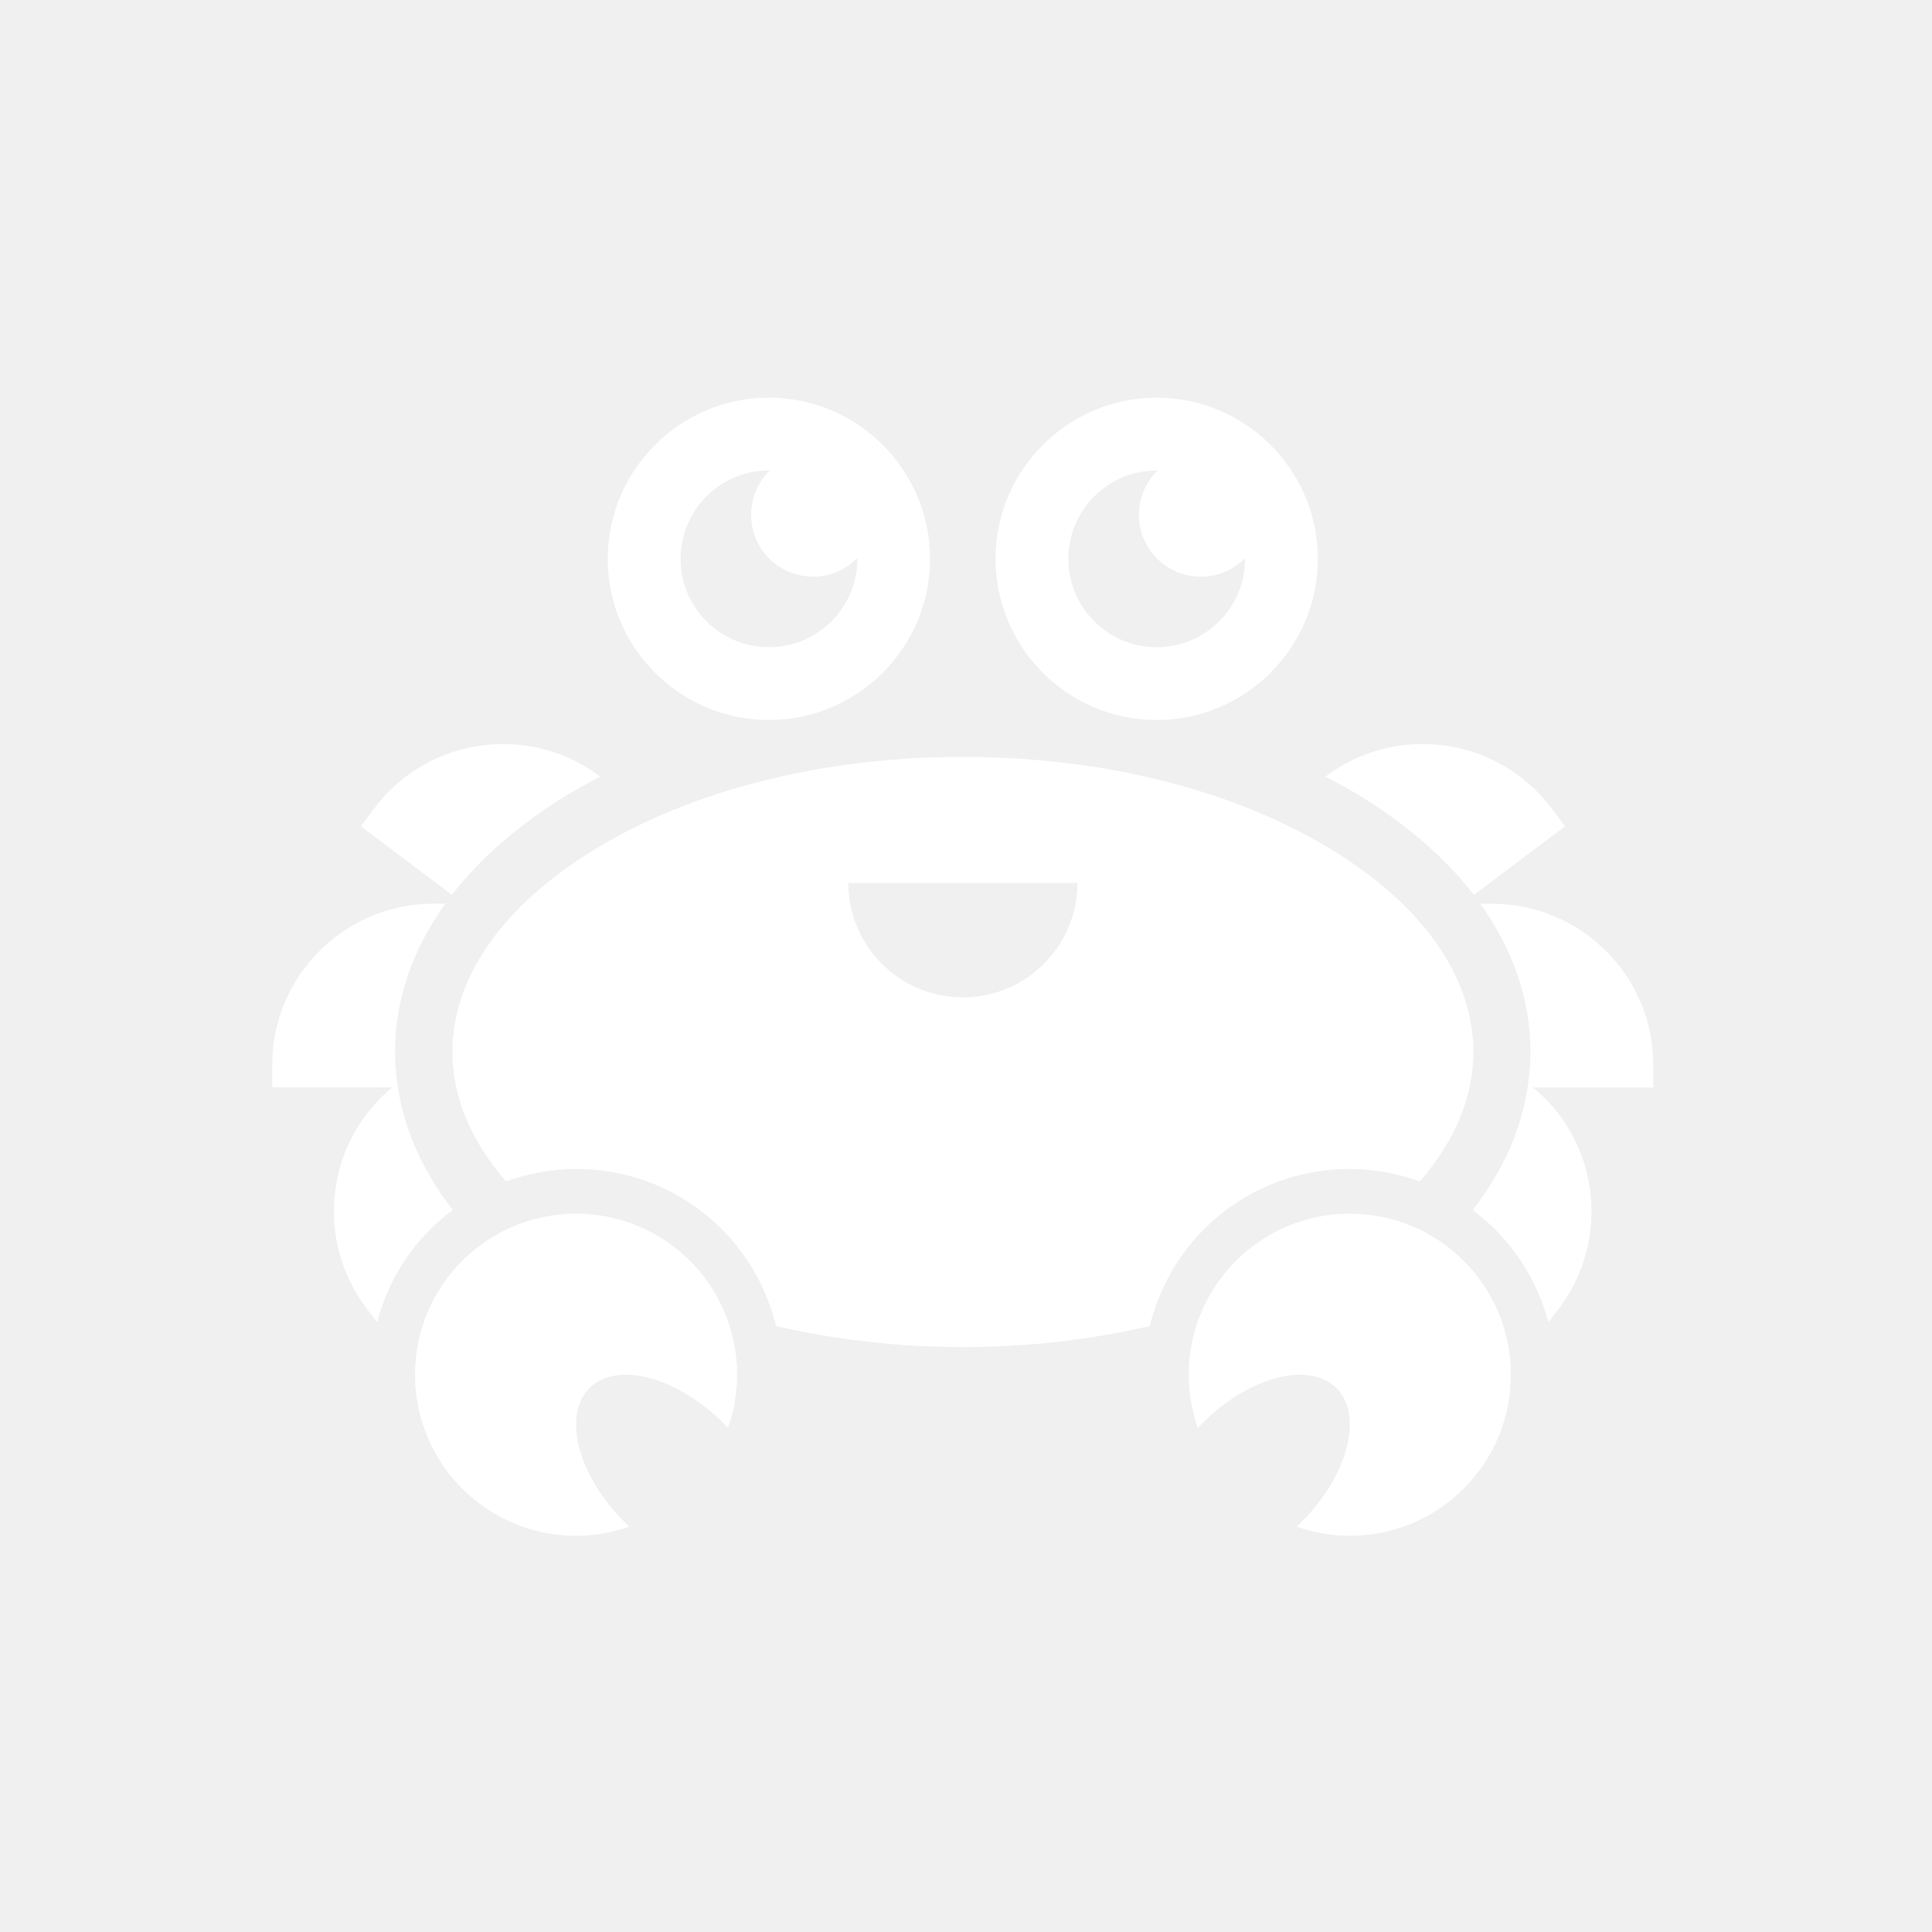
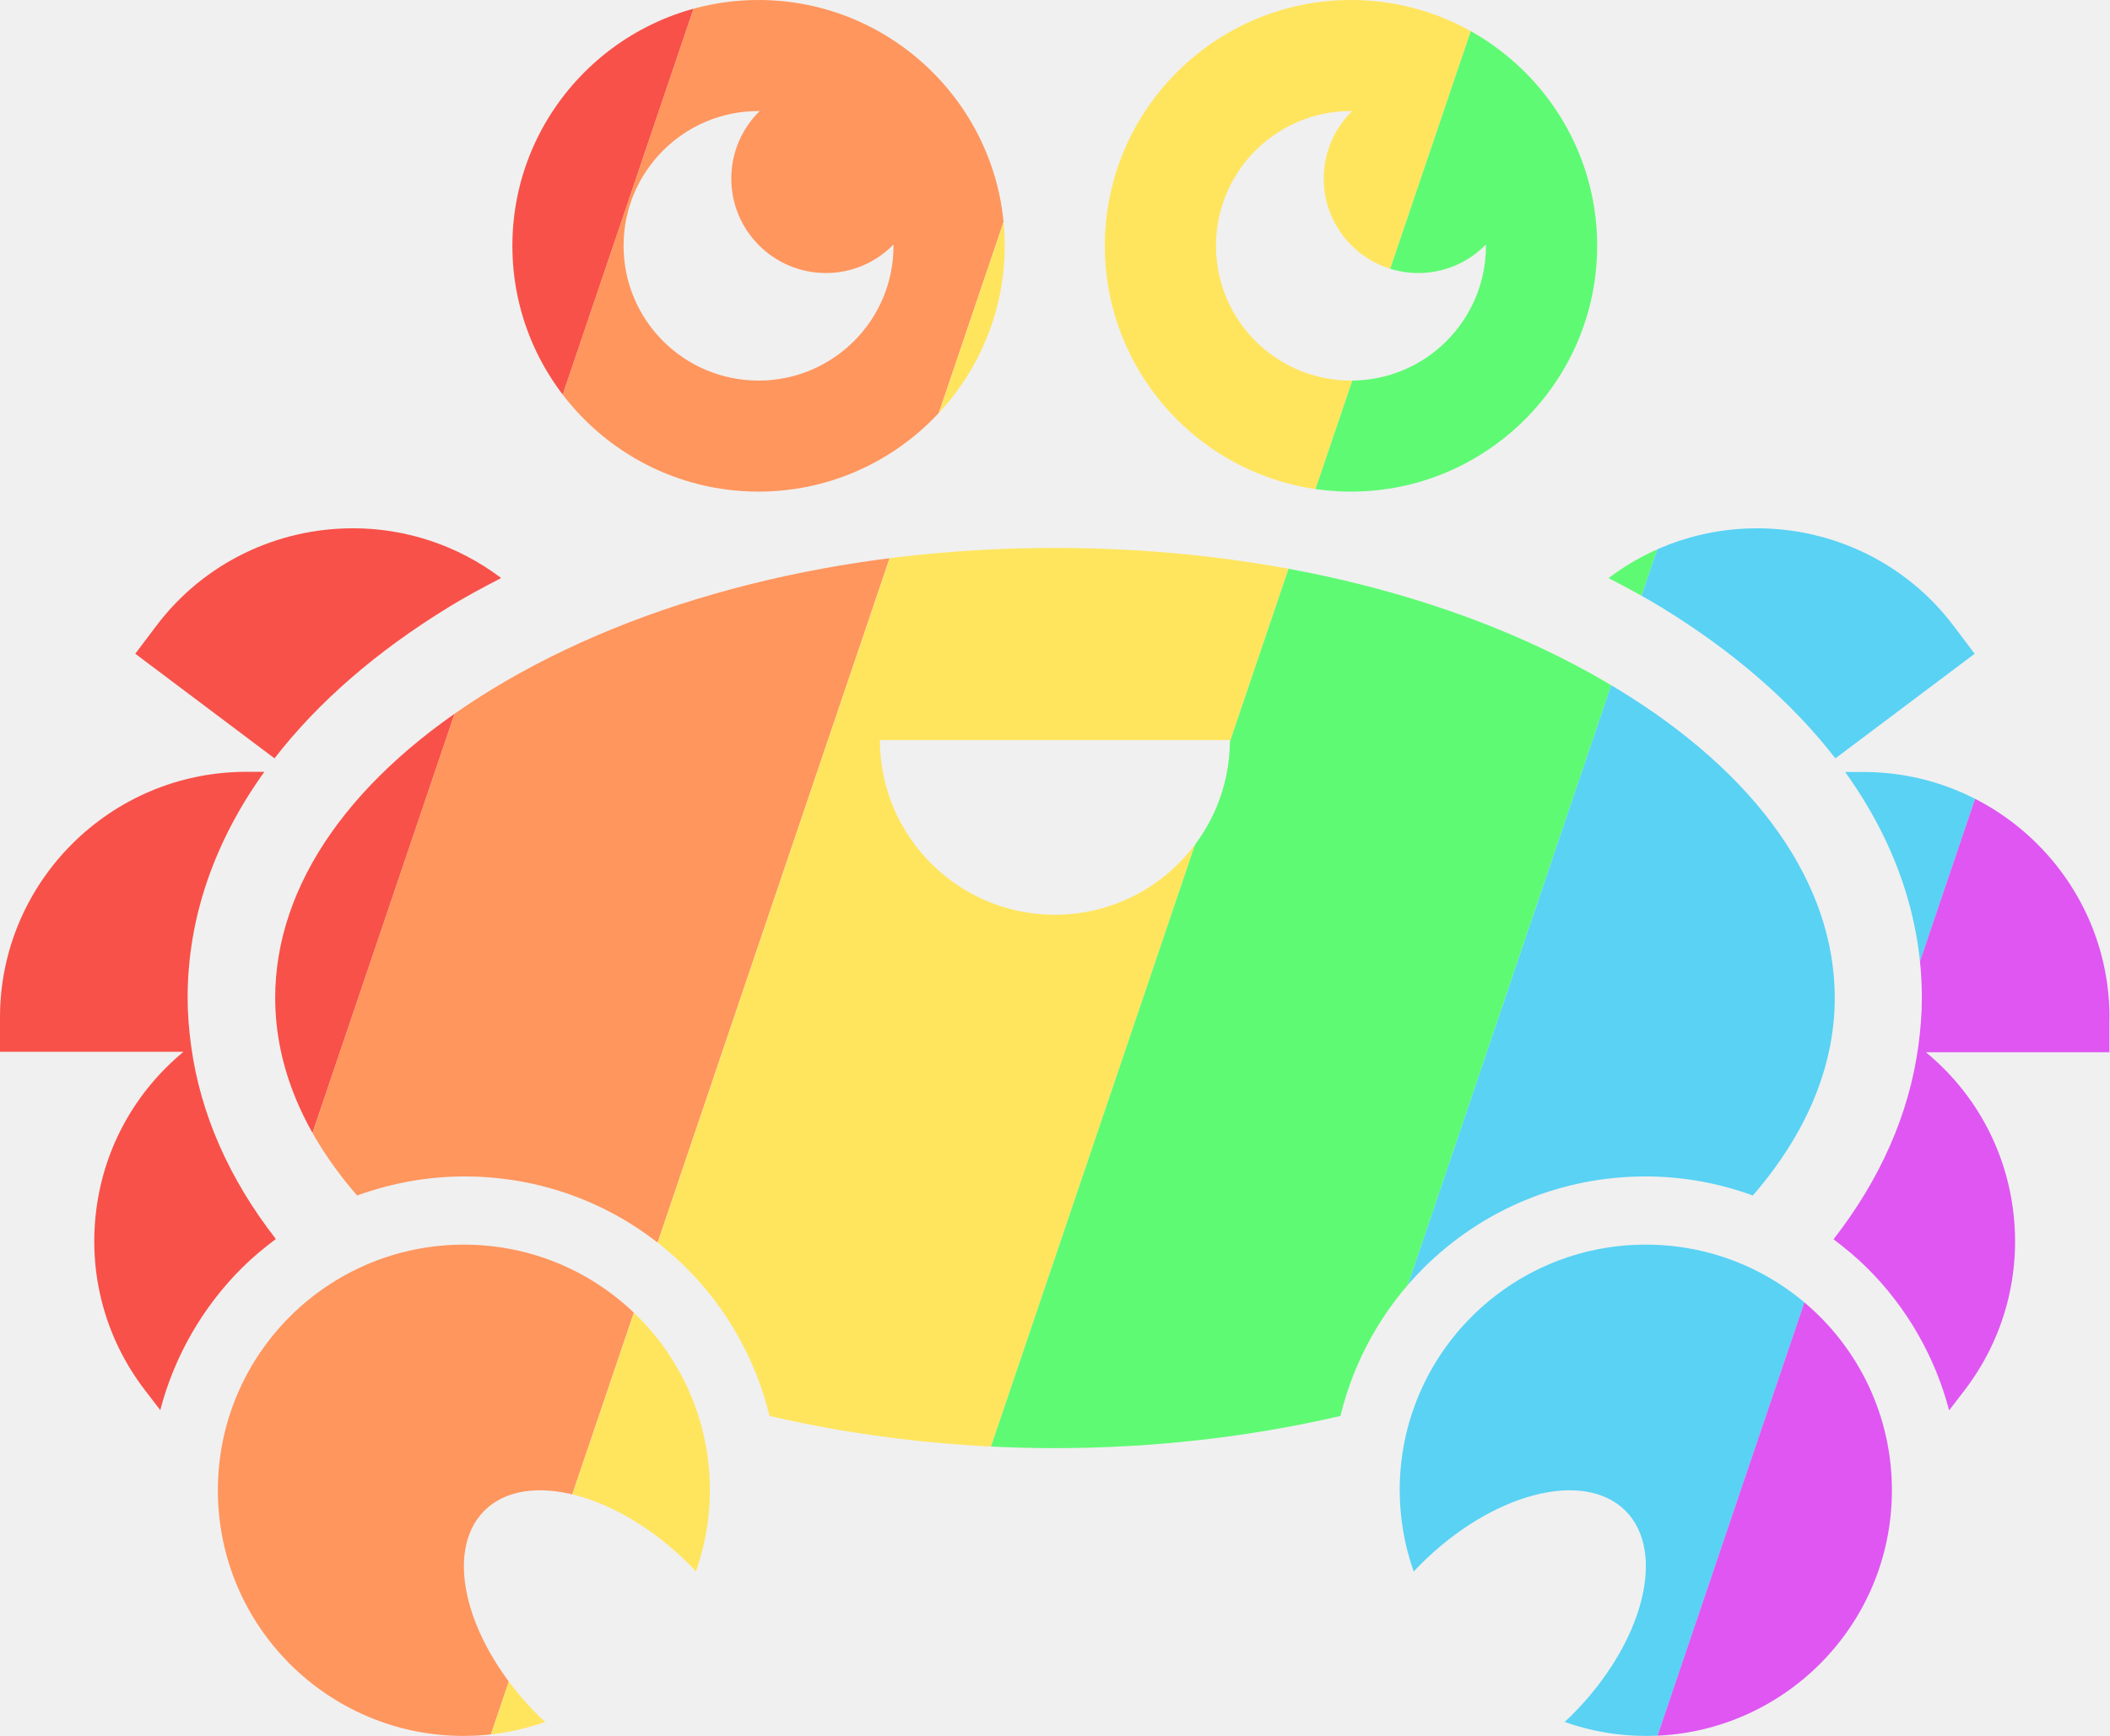
- <svg xmlns="http://www.w3.org/2000/svg" width="96" height="96" fill="none" viewBox="0 0 96 96">
-   <path fill="#fff" d="M67.058 58.086C68.271 58.086 69.444 58.307 70.549 58.707 72.279 56.708 73.213 54.517 73.213 52.269 73.213 48.561 70.709 44.992 66.167 42.218 61.302 39.245 54.799 37.61 47.848 37.61 40.897 37.61 34.393 39.249 29.529 42.218 24.986 44.996 22.482 48.561 22.482 52.269 22.482 54.517 23.412 56.708 25.147 58.707 26.251 58.307 27.425 58.086 28.638 58.086 31.368 58.086 33.932 59.146 35.871 61.081 37.206 62.42 38.123 64.089 38.562 65.889 41.483 66.567 44.613 66.936 47.848 66.936 51.082 66.936 54.212 66.567 57.133 65.889 57.572 64.089 58.49 62.42 59.824 61.081 61.763 59.146 64.332 58.086 67.062 58.086H67.058ZM47.843 49.561C44.705 49.561 42.153 47.009 42.153 43.87H53.538C53.538 47.009 50.982 49.561 47.848 49.561H47.843ZM28.125 39.536C28.673 39.201 29.246 38.893 29.829 38.593L29.807 38.575C28.368 37.493 26.677 36.971 25.004 36.971 22.569 36.971 20.169 38.071 18.6 40.162L17.926 41.058 22.456 44.466C23.86 42.649 25.764 40.984 28.129 39.536H28.125ZM22.504 60.129C20.987 58.181 20.043 56.051 19.743 53.83 19.674 53.312 19.63 52.791 19.63 52.265 19.63 49.674 20.495 47.178 22.126 44.905H21.539C17.122 44.905 13.527 48.491 13.527 52.904V54.025H19.496C17.939 55.316 16.935 57.107 16.666 59.12 16.383 61.241 16.939 63.346 18.239 65.045L18.739 65.697C19.196 63.963 20.091 62.372 21.391 61.072 21.739 60.724 22.113 60.416 22.499 60.124L22.504 60.129ZM73.236 44.466 77.765 41.058 77.092 40.162C75.522 38.071 73.118 36.971 70.684 36.971 69.01 36.971 67.319 37.493 65.88 38.575L65.858 38.593C66.441 38.897 67.015 39.201 67.563 39.536 69.927 40.984 71.831 42.649 73.236 44.466ZM82.151 52.908C82.151 48.496 78.556 44.909 74.139 44.909H73.553C75.183 47.183 76.048 49.674 76.048 52.269 76.048 52.795 76.004 53.317 75.935 53.834 75.635 56.055 74.692 58.181 73.174 60.133 73.561 60.424 73.935 60.733 74.283 61.081 75.583 62.381 76.478 63.972 76.935 65.706L77.435 65.054C78.734 63.354 79.291 61.25 79.008 59.129 78.739 57.116 77.735 55.325 76.178 54.038H82.147V52.912L82.151 52.908ZM38.206 35.776C42.618 35.776 46.213 32.181 46.213 27.768 46.213 23.356 42.618 19.761 38.206 19.761 33.793 19.761 30.198 23.352 30.198 27.768 30.198 32.185 33.789 35.776 38.206 35.776ZM38.21 23.378C38.21 23.378 38.236 23.378 38.249 23.378 37.68 23.938 37.323 24.712 37.323 25.577 37.323 27.277 38.701 28.655 40.401 28.655 41.266 28.655 42.044 28.299 42.601 27.725 42.601 27.738 42.601 27.751 42.601 27.768 42.601 30.194 40.636 32.159 38.21 32.159 35.784 32.159 33.819 30.194 33.819 27.768 33.819 25.343 35.784 23.378 38.21 23.378ZM57.477 35.776C61.889 35.776 65.484 32.181 65.484 27.768 65.484 23.356 61.889 19.761 57.477 19.761 53.064 19.761 49.469 23.352 49.469 27.768 49.469 32.185 53.06 35.776 57.477 35.776ZM57.477 23.378C57.477 23.378 57.503 23.378 57.516 23.378 56.946 23.938 56.59 24.712 56.59 25.577 56.59 27.277 57.968 28.655 59.668 28.655 60.533 28.655 61.311 28.299 61.867 27.725 61.867 27.738 61.867 27.751 61.867 27.768 61.867 30.194 59.902 32.159 57.477 32.159 55.051 32.159 53.086 30.194 53.086 27.768 53.086 25.343 55.051 23.378 57.477 23.378Z" />
-   <path fill="#fff" d="M28.625 60.307C24.204 60.307 20.622 63.889 20.622 68.31 20.622 72.731 24.204 76.313 28.625 76.313 29.555 76.313 30.442 76.148 31.268 75.857 31.194 75.787 31.116 75.718 31.042 75.644 28.716 73.318 27.934 70.336 29.29 68.975 30.646 67.619 33.633 68.402 35.958 70.727 36.032 70.801 36.102 70.879 36.171 70.958 36.463 70.127 36.628 69.241 36.628 68.31 36.628 63.889 33.046 60.307 28.625 60.307ZM67.071 60.307C62.65 60.307 59.068 63.889 59.068 68.31 59.068 69.241 59.233 70.127 59.524 70.958 59.598 70.879 59.663 70.806 59.737 70.727 62.063 68.402 65.045 67.619 66.406 68.975 67.762 70.332 66.98 73.318 64.654 75.644 64.58 75.718 64.502 75.787 64.428 75.857 65.258 76.148 66.145 76.313 67.071 76.313 71.492 76.313 75.074 72.731 75.074 68.31 75.074 63.889 71.492 60.307 67.071 60.307Z" />
+ <svg xmlns="http://www.w3.org/2000/svg" fill="none" viewBox="34 34 158 130">
+   <g clip-path="url(#a)">
+     <mask id="b" width="158" height="130" x="34" y="34" maskUnits="userSpaceOnUse" style="mask-type:alpha">
+       <path fill="#fff" d="M68.737 127.206c10.177 0 18.423 8.233 18.423 18.396 0 2.138-.38 4.178-1.05 6.087-.16-.18-.32-.36-.49-.53-5.355-5.346-12.23-7.145-15.352-4.027-3.121 3.128-1.32 9.983 4.033 15.329.17.17.34.33.52.489a18.3 18.3 0 0 1-6.084 1.05c-10.177 0-18.423-8.235-18.423-18.398s8.246-18.396 18.423-18.396m88.508 0c10.177 0 18.423 8.234 18.424 18.396 0 10.163-8.247 18.398-18.424 18.398a18.3 18.3 0 0 1-6.084-1.05c.17-.159.35-.319.52-.489 5.353-5.346 7.155-12.211 4.034-15.329-3.133-3.118-9.998-1.319-15.351 4.027-.18.18-.331.35-.501.53a18.3 18.3 0 0 1-1.051-6.087c0-10.163 8.246-18.396 18.423-18.396zm-44.247-52.175c16.001 0 30.972 3.758 42.17 10.593 10.457 6.376 16.221 14.58 16.221 23.104 0 5.166-2.151 10.203-6.134 14.799a23.3 23.3 0 0 0-8.033-1.428c-6.282.002-12.193 2.44-16.654 6.886a23.5 23.5 0 0 0-6.194 11.051c-6.725 1.559-13.931 2.409-21.376 2.409s-14.65-.85-21.375-2.409a23.53 23.53 0 0 0-6.194-11.051c-4.463-4.447-10.368-6.886-16.652-6.886-2.792 0-5.494.509-8.036 1.428-3.992-4.596-6.134-9.633-6.134-14.799 0-8.524 5.765-16.718 16.222-23.104 11.198-6.825 26.168-10.593 42.169-10.593m60.521 16.78c10.167 0 18.442 8.244 18.442 18.386l-.009.01v2.589h-13.741c3.582 2.957 5.894 7.075 6.515 11.701.65 4.877-.631 9.714-3.623 13.622l-1.15 1.498a23.4 23.4 0 0 0-6.105-10.632c-.801-.8-1.661-1.509-2.551-2.179 3.492-4.487 5.663-9.373 6.353-14.479.161-1.19.261-2.39.261-3.599 0-5.965-1.991-11.69-5.743-16.917zm-119.724-.012c-3.753 5.227-5.745 10.953-5.745 16.919 0 1.209.1 2.408.26 3.597.69 5.106 2.861 9.994 6.354 14.481l-.009-.01c-.89.669-1.752 1.379-2.553 2.178A23.4 23.4 0 0 0 46 139.596l-1.152-1.498c-2.992-3.907-4.273-8.744-3.623-13.621.621-4.627 2.933-8.744 6.515-11.712H34v-2.578c0-10.143 8.276-18.388 18.444-18.388zm46.093-2.378c0 7.215 5.875 13.081 13.1 13.081h.01c7.215 0 13.1-5.866 13.1-13.081zM60.421 73.56a18.37 18.37 0 0 1 11.058 3.69l.05.038c-1.341.69-2.662 1.401-3.923 2.17h.009c-5.444 3.328-9.827 7.155-13.06 11.331L44.13 82.956l1.551-2.058c3.613-4.806 9.137-7.336 14.74-7.336m105.141 0c5.604 0 11.138 2.53 14.751 7.337l1.551 2.058-10.428 7.834c-3.233-4.176-7.615-8.003-13.059-11.33-1.261-.77-2.582-1.471-3.923-2.17l.05-.04a18.36 18.36 0 0 1 11.058-3.688M90.802 34c10.156 0 18.433 8.264 18.433 18.406 0 10.143-8.276 18.408-18.433 18.409-10.167 0-18.434-8.256-18.434-18.409S80.646 34 90.803 34m44.362 0c10.156 0 18.433 8.264 18.433 18.406 0 10.143-8.276 18.408-18.433 18.409-10.167 0-18.433-8.256-18.433-18.409S125.007 34 135.164 34m-44.362 8.315c-5.584 0-10.108 4.516-10.108 10.091 0 5.577 4.524 10.094 10.108 10.094s10.106-4.517 10.106-10.094v-.1a7.03 7.03 0 0 1-5.062 2.14c-3.913 0-7.086-3.168-7.086-7.075a7.06 7.06 0 0 1 2.13-5.056zm44.362 0c-5.584 0-10.108 4.516-10.108 10.091 0 5.577 4.524 10.094 10.108 10.094s10.106-4.517 10.106-10.094v-.1a7.04 7.04 0 0 1-5.062 2.14c-3.913 0-7.086-3.168-7.086-7.075 0-1.989.82-3.767 2.131-5.056z" />
+     </mask>
+     <g mask="url(#b)">
+       <path fill="#f85149" d="M102.123-13.105 79.521-35.333 22.758 132.144l22.601 22.228z" />
+       <path fill="#ff965e" d="m123.589 8.012-21.472-21.117-56.763 167.477 21.471 21.117z" />
+       <path fill="#ffe55e" d="M146.197 30.24 123.595 8.012 66.832 175.489l22.601 22.228z" />
+       <path fill="#5ffa74" d="M166.539 50.245 146.198 30.24 89.434 197.717l20.342 20.005z" />
+       <path fill="#59d2f4" d="m189.139 72.474-22.601-22.229-56.764 167.477 22.602 22.229z" />
+       <path fill="#df56f2" d="m210.605 93.59-21.471-21.117L132.37 239.95l21.472 21.117z" />
+     </g>
+   </g>
+   <defs>
+     <clipPath id="a">
+       <path fill="#fff" d="M34 34h158v130H34z" />
+     </clipPath>
+   </defs>
</svg>
